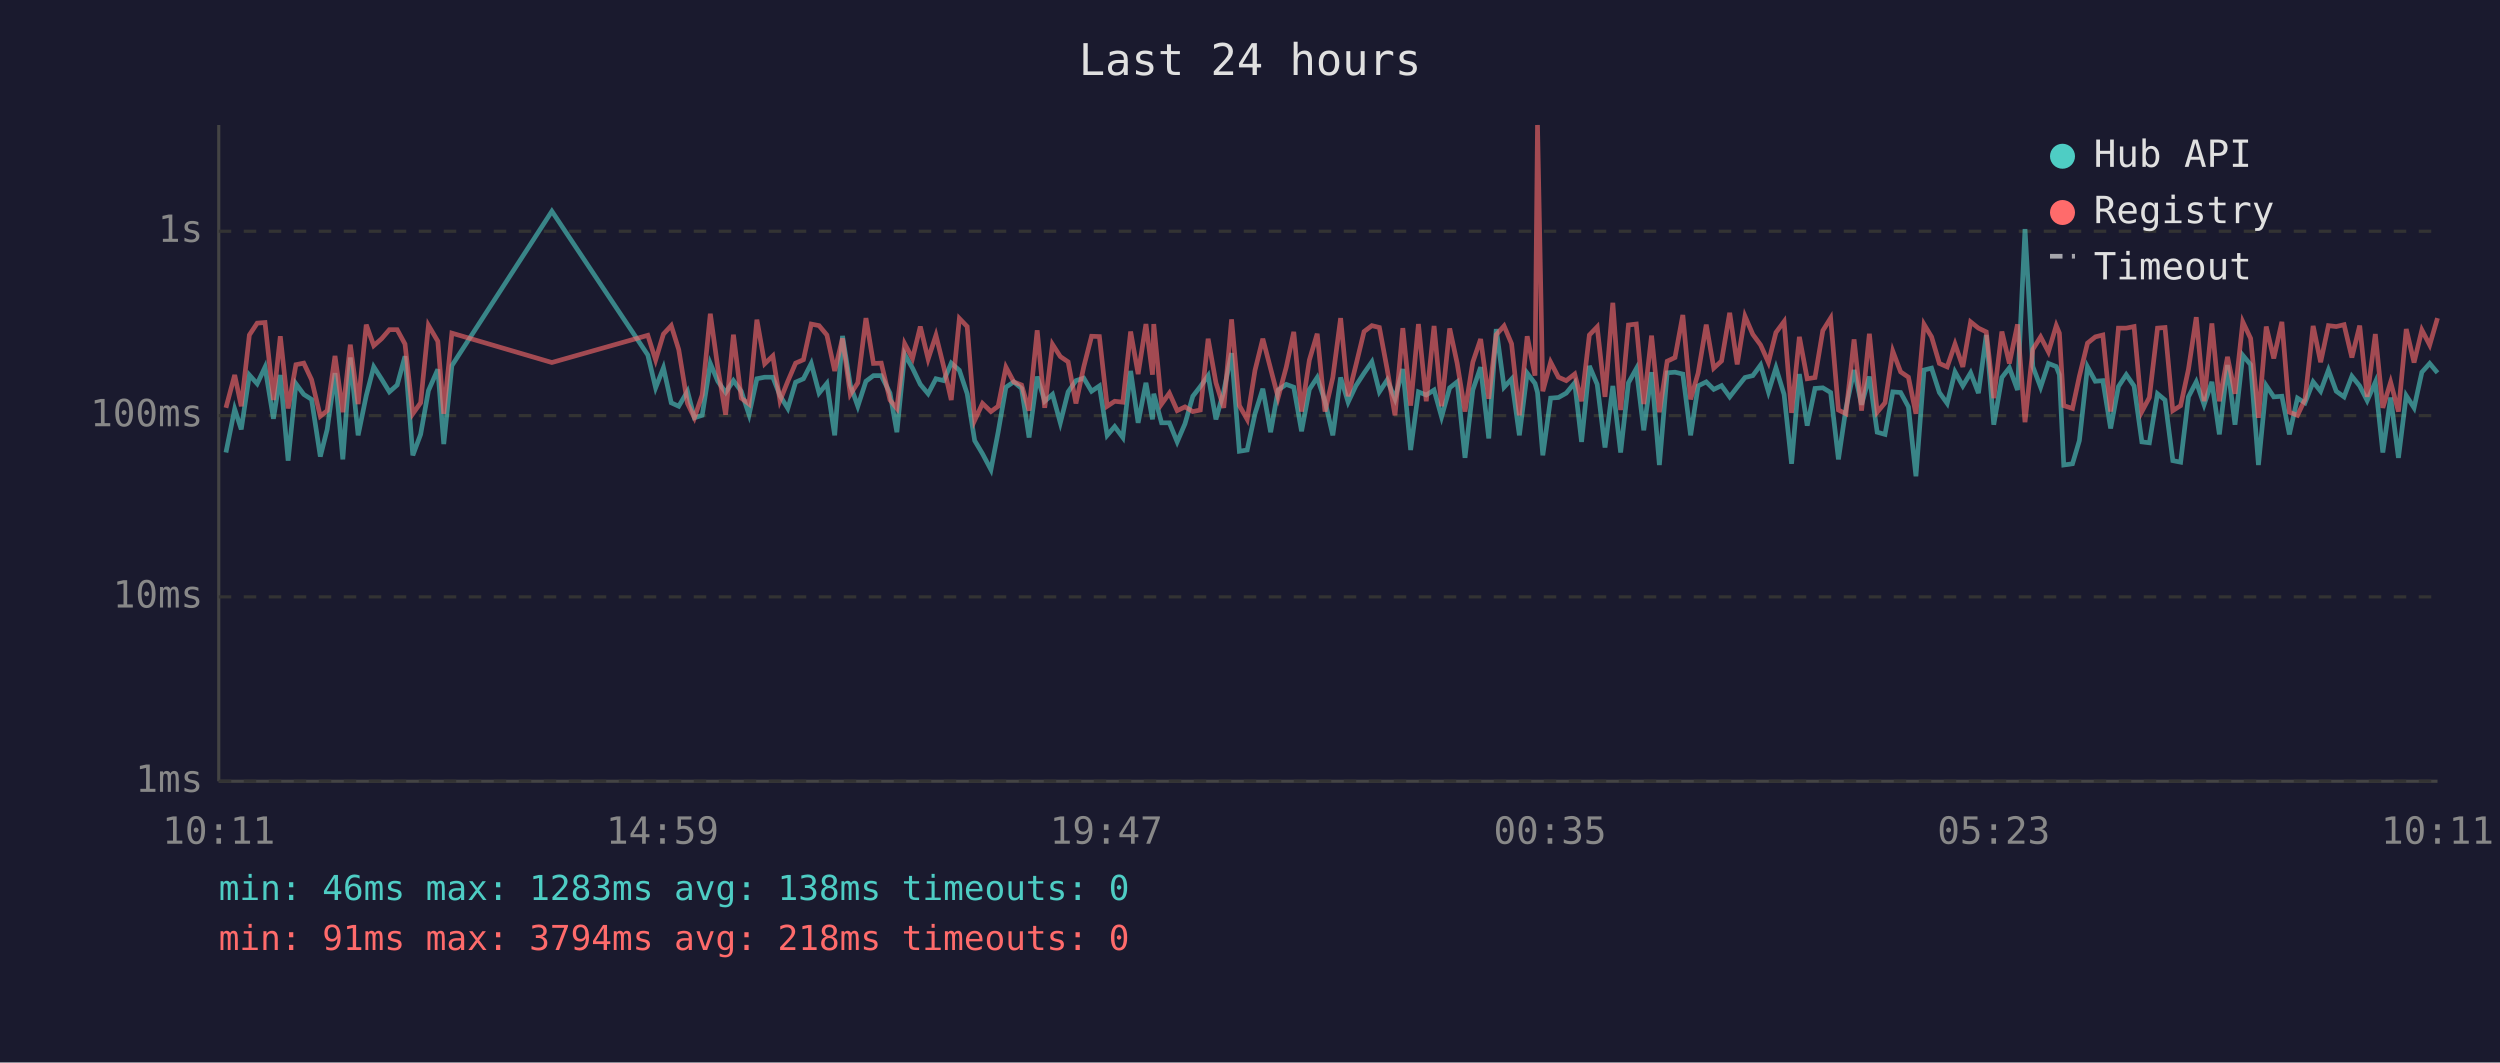
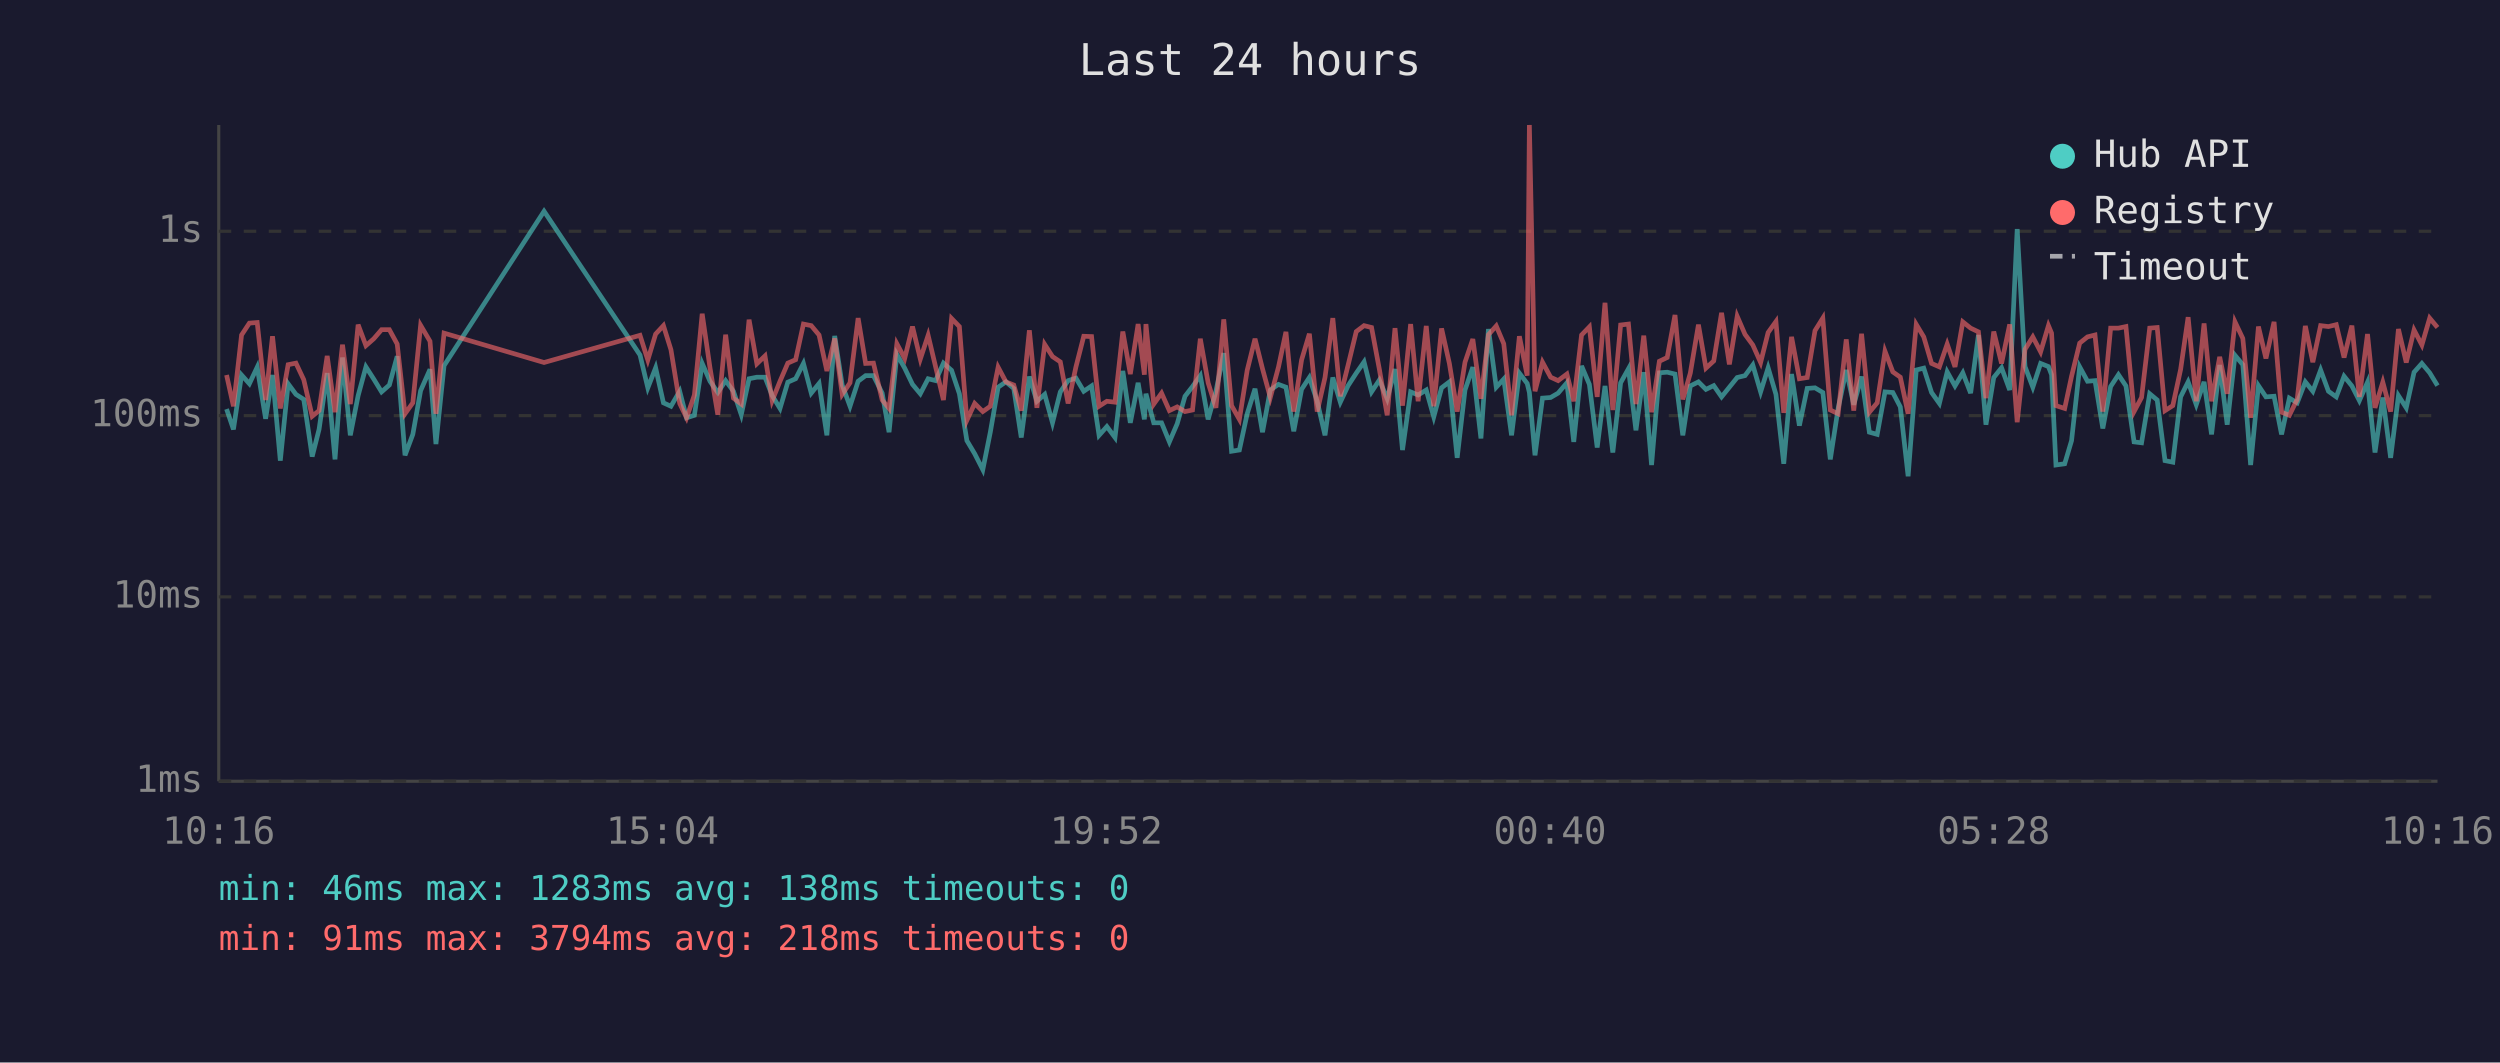
<svg xmlns="http://www.w3.org/2000/svg" viewBox="0 0 800 340" font-family="monospace" font-size="12">
  <rect width="800" height="340" fill="#1a1a2e" />
  <text x="400" y="24" fill="#e0e0e0" font-size="14" text-anchor="middle">Last 24 hours</text>
  <line x1="70" y1="40" x2="70" y2="250" stroke="#444" stroke-width="1" />
  <line x1="70" y1="250" x2="780" y2="250" stroke="#444" stroke-width="1" />
  <line x1="70" y1="250" x2="780" y2="250" stroke="#333" stroke-width="1" stroke-dasharray="4" />
  <text x="65" y="250" fill="#888" text-anchor="end" dominant-baseline="middle">1ms</text>
  <line x1="70" y1="191" x2="780" y2="191" stroke="#333" stroke-width="1" stroke-dasharray="4" />
  <text x="65" y="191" fill="#888" text-anchor="end" dominant-baseline="middle">10ms</text>
  <line x1="70" y1="133" x2="780" y2="133" stroke="#333" stroke-width="1" stroke-dasharray="4" />
  <text x="65" y="133" fill="#888" text-anchor="end" dominant-baseline="middle">100ms</text>
  <line x1="70" y1="74" x2="780" y2="74" stroke="#333" stroke-width="1" stroke-dasharray="4" />
  <text x="65" y="74" fill="#888" text-anchor="end" dominant-baseline="middle">1s</text>
-   <text x="70" y="270" fill="#888" text-anchor="middle">10:11</text>
-   <text x="212" y="270" fill="#888" text-anchor="middle">14:59</text>
-   <text x="354" y="270" fill="#888" text-anchor="middle">19:47</text>
-   <text x="496" y="270" fill="#888" text-anchor="middle">00:35</text>
-   <text x="638" y="270" fill="#888" text-anchor="middle">05:23</text>
-   <text x="780" y="270" fill="#888" text-anchor="middle">10:11</text>
-   <polyline points="72.3,144.8 75.1,130.9 77.2,137.4 79.8,120.0 82.3,122.8 84.8,117.5 87.5,134.0 89.7,120.0 92.2,147.4 94.7,122.8 97.2,126.2 99.7,127.8 102.5,146.1 104.7,137.4 107.2,119.4 109.7,147.0 112.1,114.4 114.6,139.3 117.2,126.6 119.6,117.4 122.1,121.3 124.6,125.4 127.1,123.2 129.6,114.0 132.1,145.7 134.6,139.0 137.1,125.0 140.1,118.2 142.0,142.1 144.6,117.0 176.6,67.6 207.3,113.6 209.8,124.1 212.3,117.7 214.8,128.9 217.2,130.0 220.0,125.2 222.2,133.7 224.7,132.9 227.3,116.3 229.7,122.0 232.2,125.6 234.7,121.8 237.2,125.2 239.7,132.7 242.2,121.2 244.7,120.7 247.3,120.7 249.6,126.6 252.1,130.7 254.6,122.3 257.1,121.2 259.6,116.3 262.1,125.8 264.6,122.7 267.1,139.3 269.6,107.5 272.1,123.2 274.5,130.0 277.1,122.0 279.5,120.2 282.0,120.2 284.8,125.8 287.0,138.3 289.5,113.4 292.0,117.8 294.5,123.0 297.0,126.0 299.5,121.2 302.0,121.8 304.4,116.2 307.0,118.5 309.5,126.0 311.9,141.0 314.4,145.2 317.1,150.3 319.4,138.3 321.9,123.9 324.4,122.2 326.9,124.3 329.3,140.0 331.9,120.5 334.3,128.4 336.8,126.2 339.3,135.3 341.8,125.4 344.3,121.8 346.8,121.0 349.3,125.2 351.8,123.5 354.3,139.3 356.7,136.5 359.3,140.0 361.8,118.7 364.2,135.3 366.7,122.5 368.8,134.2 369.2,126.0 371.7,135.3 374.2,135.3 376.7,141.4 379.2,135.6 381.7,126.8 384.1,123.7 386.6,120.2 389.1,134.2 391.6,125.2 394.1,113.0 396.6,144.4 399.1,144.0 401.6,132.4 404.1,124.4 406.6,138.3 409.0,124.8 411.6,123.0 414.0,123.9 416.5,138.0 419.0,124.6 421.5,120.8 424.0,128.4 426.5,139.3 429.0,120.8 431.4,128.7 433.9,123.4 436.5,119.4 439.0,115.8 441.4,125.4 443.9,121.6 446.4,127.6 448.9,118.1 451.4,144.0 453.9,125.4 456.4,126.4 458.9,124.8 461.3,133.4 463.9,124.1 466.3,122.2 468.8,146.5 471.3,124.8 473.8,117.5 476.4,140.3 478.8,105.3 481.3,123.9 483.7,121.3 486.2,139.3 488.7,119.4 491.2,122.7 492.0,125.6 493.7,145.7 496.2,127.4 498.7,127.2 501.2,125.8 503.9,122.5 506.1,141.4 508.6,117.1 511.1,123.0 513.6,143.2 516.1,123.5 518.6,144.8 521.1,122.5 523.6,118.0 526.0,137.7 528.5,119.1 531.0,148.8 533.5,119.3 536.0,119.1 538.5,119.7 541.0,139.3 543.4,123.5 546.0,122.2 548.4,124.6 550.9,123.4 553.5,127.0 555.9,123.9 558.4,120.8 560.9,120.2 563.4,116.8 565.9,125.4 568.3,117.7 570.9,126.2 573.3,148.4 575.8,119.7 578.3,136.2 580.8,124.3 583.3,124.1 585.8,125.6 588.3,147.0 590.7,130.7 593.3,118.4 595.7,129.5 598.2,120.5 600.7,138.3 603.2,139.0 605.7,125.4 608.2,125.6 610.7,130.2 613.1,152.4 615.7,118.4 618.1,117.8 620.6,125.6 623.1,129.1 625.6,119.0 628.1,123.5 630.6,119.3 633.1,125.8 635.6,107.2 638.0,135.9 640.6,120.8 643.0,117.7 645.6,124.8 648.0,73.3 650.5,117.3 653.0,123.9 655.5,116.3 658.0,117.3 659.0,119.9 660.4,148.8 663.2,148.4 665.4,141.0 668.0,117.4 670.5,122.0 672.9,121.8 675.4,137.1 677.9,123.7 680.4,119.9 682.9,123.5 685.4,141.4 687.8,141.7 690.4,126.0 692.8,128.0 695.3,147.4 697.8,147.9 700.3,127.0 702.8,122.2 705.3,129.5 707.8,122.2 710.2,139.0 712.8,116.8 715.2,135.9 717.7,113.7 720.2,116.7 722.7,148.8 725.2,123.4 727.6,127.0 730.2,126.8 732.6,139.0 735.2,127.4 737.6,128.9 740.2,122.2 742.6,125.2 745.1,118.4 747.6,125.2 750.1,127.0 752.6,120.4 755.1,123.5 757.5,128.2 760.1,122.3 762.5,144.8 765.0,127.2 767.5,146.5 770.0,126.6 772.5,130.5 775.0,119.1 777.5,116.3 780.0,119.3" fill="none" stroke="#4ecdc4" stroke-width="1.5" opacity="0.6" />
-   <polyline points="72.3,130.5 75.1,120.0 77.2,130.0 79.8,107.2 82.3,103.4 84.8,103.2 87.5,128.0 89.7,107.6 92.2,130.7 94.7,116.7 97.2,116.2 99.7,121.5 102.5,133.2 104.7,131.4 107.2,113.9 109.7,131.9 112.1,110.3 114.6,129.3 117.2,103.9 119.6,110.6 122.1,108.4 124.6,105.5 127.1,105.5 129.6,110.1 132.1,132.4 134.6,128.9 137.1,104.1 140.1,109.2 142.0,132.4 144.6,106.6 176.6,116.0 207.3,107.3 209.8,115.2 212.3,106.9 214.8,104.2 217.2,111.9 220.0,129.1 222.2,133.7 224.7,126.4 227.3,100.4 229.7,117.7 232.2,132.7 234.7,107.1 237.2,127.4 239.7,129.3 242.2,102.3 244.7,116.4 247.3,113.9 249.6,128.2 252.1,122.0 254.6,116.2 257.1,115.1 259.6,103.7 262.1,104.2 264.6,107.2 267.1,118.7 269.6,108.3 272.1,126.2 274.5,122.5 277.1,101.8 279.5,116.3 282.0,116.2 284.8,128.0 287.0,130.7 289.5,110.0 292.0,114.7 294.5,104.5 297.0,114.9 299.5,107.3 302.0,117.4 304.4,128.0 307.0,101.9 309.5,104.5 311.9,134.5 314.4,129.1 317.1,131.7 319.4,130.0 321.9,117.5 324.4,122.2 326.9,123.2 329.3,131.4 331.9,105.7 334.3,130.5 336.8,110.2 339.3,114.1 341.8,115.8 344.3,129.1 346.8,117.4 349.3,107.6 351.8,107.7 354.3,130.0 356.7,128.4 359.3,128.7 361.8,106.1 364.2,119.7 366.7,103.7 368.8,119.9 369.2,103.7 371.7,129.3 374.2,125.8 376.7,131.4 379.2,130.2 381.7,131.7 384.1,131.2 386.6,108.4 389.1,122.5 391.6,130.5 394.1,102.2 396.6,129.8 399.1,134.2 401.6,118.5 404.1,108.4 406.6,118.0 409.0,127.2 411.6,117.5 414.0,106.2 416.5,131.7 419.0,115.2 421.5,106.8 424.0,131.7 426.5,120.8 429.0,101.8 431.4,126.8 433.9,116.8 436.5,106.1 439.0,104.2 441.4,104.8 443.9,118.2 446.4,132.9 448.9,105.0 451.4,129.8 453.9,103.7 456.4,128.4 458.9,104.3 461.3,130.0 463.9,105.1 466.3,116.3 468.8,131.7 471.3,115.9 473.8,108.5 476.4,127.6 478.8,107.1 481.3,104.3 483.7,110.0 486.2,132.9 488.7,107.6 491.2,120.2 492.0,40.0 493.7,125.2 496.2,115.9 498.7,120.7 501.2,121.8 503.9,119.7 506.1,128.4 508.6,107.2 511.1,104.6 513.6,127.0 516.1,96.9 518.6,131.2 521.1,104.0 523.6,103.7 526.0,129.3 528.5,107.4 531.0,131.9 533.5,115.6 536.0,114.4 538.5,100.8 541.0,127.8 543.4,119.4 546.0,103.9 548.4,117.8 550.9,115.5 553.5,100.1 555.9,116.6 558.4,101.2 560.9,107.0 563.4,110.4 565.9,116.0 568.3,106.4 570.9,102.9 573.3,132.1 575.8,107.8 578.3,121.2 580.8,120.8 583.3,105.8 585.8,101.8 588.3,131.2 590.7,132.4 593.3,108.6 595.7,131.4 598.2,106.8 600.7,131.9 603.2,128.9 605.7,112.4 608.2,119.0 610.7,120.7 613.1,132.4 615.7,103.8 618.1,107.8 620.6,116.3 623.1,117.4 625.6,110.1 628.1,117.4 630.6,103.0 633.1,105.0 635.6,106.2 638.0,127.4 640.6,106.1 643.0,116.3 645.6,103.8 648.0,135.1 650.5,111.8 653.0,107.8 655.5,112.6 658.0,104.2 659.0,106.6 660.4,129.8 663.2,130.7 665.4,120.4 668.0,109.8 670.5,107.8 672.9,107.2 675.4,131.7 677.9,105.0 680.4,105.0 682.9,104.5 685.4,131.7 687.8,127.2 690.4,105.0 692.8,104.8 695.3,131.4 697.8,129.8 700.3,118.2 702.8,101.5 705.3,128.4 707.8,103.5 710.2,128.4 712.8,114.2 715.2,126.0 717.7,103.0 720.2,108.3 722.7,133.7 725.2,104.5 727.6,114.7 730.2,103.0 732.6,131.9 735.2,132.9 737.6,127.8 740.2,104.3 742.6,115.9 745.1,104.2 747.6,104.5 750.1,103.9 752.6,114.4 755.1,104.2 757.5,127.0 760.1,106.9 762.5,130.5 765.0,122.3 767.5,131.7 770.0,105.3 772.5,116.0 775.0,105.6 777.5,110.4 780.0,101.8" fill="none" stroke="#ff6b6b" stroke-width="1.5" opacity="0.6" />
+   <text x="70" y="270" fill="#888" text-anchor="middle">10:16</text>
+   <text x="212" y="270" fill="#888" text-anchor="middle">15:04</text>
+   <text x="354" y="270" fill="#888" text-anchor="middle">19:52</text>
+   <text x="496" y="270" fill="#888" text-anchor="middle">00:40</text>
+   <text x="638" y="270" fill="#888" text-anchor="middle">05:28</text>
+   <text x="780" y="270" fill="#888" text-anchor="middle">10:16</text>
+   <polyline points="72.5,130.9 74.7,137.4 77.3,120.0 79.8,122.8 82.3,117.5 85.0,134.0 87.2,120.0 89.7,147.4 92.2,122.8 94.7,126.2 97.2,127.8 99.9,146.1 102.1,137.4 104.7,119.4 107.2,147.0 109.6,114.4 112.1,139.3 114.6,126.6 117.1,117.4 119.6,121.3 122.1,125.4 124.6,123.2 127.1,114.0 129.6,145.7 132.1,139.0 134.6,125.0 137.6,118.2 139.5,142.1 142.1,117.0 174.1,67.6 204.8,113.6 207.3,124.1 209.8,117.7 212.3,128.9 214.7,130.0 217.5,125.2 219.7,133.7 222.2,132.9 224.7,116.3 227.2,122.0 229.7,125.6 232.2,121.8 234.7,125.2 237.2,132.7 239.7,121.2 242.2,120.7 244.8,120.7 247.1,126.6 249.6,130.7 252.1,122.3 254.6,121.2 257.1,116.3 259.6,125.8 262.1,122.7 264.6,139.3 267.1,107.5 269.5,123.2 272.0,130.0 274.6,122.0 277.0,120.2 279.5,120.2 282.3,125.8 284.5,138.3 287.0,113.4 289.5,117.8 292.0,123.0 294.5,126.0 297.0,121.2 299.4,121.8 301.9,116.2 304.5,118.5 307.0,126.0 309.4,141.0 311.9,145.2 314.5,150.3 316.9,138.3 319.4,123.9 321.9,122.2 324.4,124.3 326.8,140.0 329.4,120.5 331.8,128.4 334.3,126.2 336.8,135.3 339.3,125.4 341.8,121.8 344.3,121.0 346.8,125.2 349.3,123.5 351.7,139.3 354.2,136.5 356.8,140.0 359.3,118.7 361.7,135.3 364.2,122.5 366.2,134.2 366.7,126.0 369.2,135.3 371.7,135.3 374.2,141.4 376.7,135.6 379.2,126.8 381.6,123.7 384.1,120.2 386.6,134.2 389.1,125.2 391.6,113.0 394.1,144.4 396.6,144.0 399.1,132.4 401.6,124.4 404.0,138.3 406.5,124.8 409.1,123.0 411.5,123.9 414.0,138.0 416.5,124.6 419.0,120.8 421.5,128.4 424.0,139.3 426.5,120.8 428.9,128.7 431.4,123.4 434.0,119.4 436.5,115.8 438.9,125.4 441.4,121.6 443.9,127.6 446.4,118.1 448.8,144.0 451.4,125.4 453.8,126.4 456.4,124.8 458.8,133.4 461.3,124.1 463.8,122.2 466.3,146.5 468.8,124.8 471.3,117.5 473.9,140.3 476.3,105.3 478.8,123.9 481.2,121.3 483.7,139.3 486.2,119.4 488.7,122.7 489.4,125.6 491.2,145.7 493.6,127.4 496.2,127.2 498.6,125.8 501.4,122.5 503.6,141.4 506.1,117.1 508.6,123.0 511.1,143.2 513.6,123.5 516.1,144.8 518.6,122.5 521.1,118.0 523.5,137.7 526.0,119.1 528.5,148.8 531.0,119.3 533.5,119.1 536.0,119.7 538.5,139.3 540.9,123.5 543.5,122.2 545.9,124.6 548.4,123.4 550.9,127.0 553.4,123.9 555.9,120.8 558.4,120.2 560.9,116.8 563.4,125.4 565.8,117.7 568.3,126.2 570.8,148.4 573.3,119.7 575.8,136.2 578.3,124.3 580.8,124.1 583.3,125.6 585.7,147.0 588.2,130.7 590.8,118.4 593.2,129.5 595.7,120.5 598.2,138.3 600.7,139.0 603.2,125.4 605.7,125.6 608.1,130.2 610.6,152.4 613.2,118.4 615.6,117.8 618.1,125.6 620.6,129.1 623.1,119.0 625.6,123.5 628.1,119.3 630.6,125.8 633.1,107.2 635.5,135.9 638.0,120.8 640.5,117.7 643.1,124.8 645.5,73.3 648.0,117.3 650.5,123.9 653.0,116.3 655.5,117.3 656.5,119.9 657.9,148.8 660.7,148.4 662.9,141.0 665.5,117.4 668.0,122.0 670.4,121.8 672.9,137.1 675.4,123.7 677.9,119.9 680.3,123.5 682.9,141.4 685.3,141.7 687.9,126.0 690.3,128.0 692.8,147.4 695.3,147.9 697.8,127.0 700.2,122.2 702.8,129.5 705.3,122.2 707.7,139.0 710.3,116.8 712.7,135.9 715.2,113.7 717.7,116.7 720.2,148.8 722.7,123.4 725.1,127.0 727.7,126.8 730.1,139.0 732.6,127.4 735.1,128.9 737.7,122.2 740.1,125.2 742.6,118.4 745.1,125.2 747.6,127.0 750.1,120.4 752.6,123.5 755.0,128.2 757.6,122.3 760.0,144.8 762.5,127.2 765.0,146.5 767.5,126.6 770.0,130.5 772.5,119.1 775.0,116.3 777.5,119.3 780.0,123.4" fill="none" stroke="#4ecdc4" stroke-width="1.5" opacity="0.6" />
+   <polyline points="72.5,120.0 74.7,130.0 77.3,107.2 79.8,103.4 82.3,103.2 85.0,128.0 87.2,107.6 89.7,130.7 92.2,116.7 94.7,116.2 97.2,121.5 99.9,133.2 102.1,131.4 104.7,113.9 107.2,131.9 109.6,110.3 112.1,129.3 114.6,103.9 117.1,110.6 119.6,108.4 122.1,105.5 124.6,105.5 127.1,110.1 129.6,132.4 132.1,128.9 134.6,104.1 137.6,109.2 139.5,132.4 142.1,106.6 174.1,116.0 204.8,107.3 207.3,115.2 209.8,106.9 212.3,104.2 214.7,111.9 217.5,129.1 219.7,133.7 222.2,126.4 224.7,100.4 227.2,117.7 229.7,132.7 232.2,107.1 234.7,127.4 237.2,129.3 239.7,102.3 242.2,116.4 244.8,113.9 247.1,128.2 249.6,122.0 252.1,116.2 254.6,115.1 257.1,103.7 259.6,104.2 262.1,107.2 264.6,118.7 267.1,108.3 269.5,126.2 272.0,122.5 274.6,101.8 277.0,116.3 279.5,116.2 282.3,128.0 284.5,130.7 287.0,110.0 289.5,114.7 292.0,104.5 294.5,114.9 297.0,107.3 299.4,117.4 301.9,128.0 304.5,101.9 307.0,104.5 309.4,134.5 311.9,129.1 314.5,131.7 316.9,130.0 319.4,117.5 321.9,122.2 324.4,123.2 326.8,131.4 329.4,105.7 331.8,130.5 334.3,110.2 336.8,114.1 339.3,115.8 341.8,129.1 344.3,117.4 346.8,107.6 349.3,107.7 351.7,130.0 354.2,128.4 356.8,128.7 359.3,106.1 361.7,119.7 364.2,103.7 366.2,119.9 366.7,103.7 369.2,129.3 371.7,125.8 374.2,131.4 376.7,130.2 379.2,131.7 381.6,131.2 384.1,108.4 386.6,122.5 389.1,130.5 391.6,102.2 394.1,129.8 396.6,134.2 399.1,118.5 401.6,108.4 404.0,118.0 406.5,127.2 409.1,117.5 411.5,106.2 414.0,131.7 416.5,115.2 419.0,106.8 421.5,131.7 424.0,120.8 426.5,101.8 428.9,126.8 431.4,116.8 434.0,106.1 436.5,104.2 438.9,104.8 441.4,118.2 443.9,132.9 446.4,105.0 448.8,129.8 451.4,103.7 453.8,128.4 456.4,104.3 458.8,130.0 461.3,105.1 463.8,116.3 466.3,131.7 468.8,115.9 471.3,108.5 473.9,127.6 476.3,107.1 478.8,104.3 481.2,110.0 483.7,132.9 486.2,107.6 488.7,120.2 489.4,40.0 491.2,125.2 493.6,115.9 496.2,120.7 498.6,121.8 501.4,119.7 503.6,128.4 506.1,107.2 508.6,104.6 511.1,127.0 513.6,96.9 516.1,131.2 518.6,104.0 521.1,103.7 523.5,129.3 526.0,107.4 528.5,131.9 531.0,115.6 533.5,114.4 536.0,100.8 538.5,127.8 540.9,119.4 543.5,103.9 545.9,117.8 548.4,115.5 550.9,100.1 553.4,116.6 555.9,101.2 558.4,107.0 560.9,110.4 563.4,116.0 565.8,106.4 568.3,102.9 570.8,132.1 573.3,107.8 575.8,121.2 578.3,120.8 580.8,105.8 583.3,101.8 585.7,131.2 588.2,132.4 590.8,108.6 593.2,131.4 595.7,106.8 598.2,131.9 600.7,128.9 603.2,112.4 605.7,119.0 608.1,120.7 610.6,132.4 613.2,103.8 615.6,107.8 618.1,116.3 620.6,117.4 623.1,110.1 625.6,117.4 628.1,103.0 630.6,105.0 633.1,106.2 635.5,127.4 638.0,106.1 640.5,116.3 643.1,103.8 645.5,135.1 648.0,111.8 650.5,107.8 653.0,112.6 655.5,104.2 656.5,106.6 657.9,129.8 660.7,130.7 662.9,120.4 665.5,109.8 668.0,107.8 670.4,107.2 672.9,131.7 675.4,105.0 677.9,105.0 680.3,104.5 682.9,131.7 685.3,127.2 687.9,105.0 690.3,104.8 692.8,131.4 695.3,129.8 697.8,118.2 700.2,101.5 702.8,128.4 705.3,103.5 707.7,128.4 710.3,114.2 712.7,126.0 715.2,103.0 717.7,108.3 720.2,133.7 722.7,104.5 725.1,114.7 727.7,103.0 730.1,131.9 732.6,132.9 735.1,127.8 737.7,104.3 740.1,115.9 742.6,104.2 745.1,104.5 747.6,103.9 750.1,114.4 752.6,104.2 755.0,127.0 757.6,106.9 760.0,130.5 762.5,122.3 765.0,131.7 767.5,105.3 770.0,116.0 772.5,105.6 775.0,110.4 777.5,101.8 780.0,104.8" fill="none" stroke="#ff6b6b" stroke-width="1.5" opacity="0.6" />
  <circle cx="660" cy="50" r="4" fill="#4ecdc4" />
  <text x="670" y="50" fill="#e0e0e0" dominant-baseline="middle">Hub API</text>
  <circle cx="660" cy="68" r="4" fill="#ff6b6b" />
  <text x="670" y="68" fill="#e0e0e0" dominant-baseline="middle">Registry</text>
  <line x1="656" y1="82" x2="664" y2="82" stroke="#e0e0e0" stroke-width="1.5" stroke-dasharray="4,3" opacity="0.7" />
  <text x="670" y="86" fill="#e0e0e0" dominant-baseline="middle">Timeout</text>
  <text x="70" y="288" fill="#4ecdc4" font-size="11">min: 46ms  max: 1283ms  avg: 138ms  timeouts: 0</text>
  <text x="70" y="304" fill="#ff6b6b" font-size="11">min: 91ms  max: 3794ms  avg: 218ms  timeouts: 0</text>
</svg>
